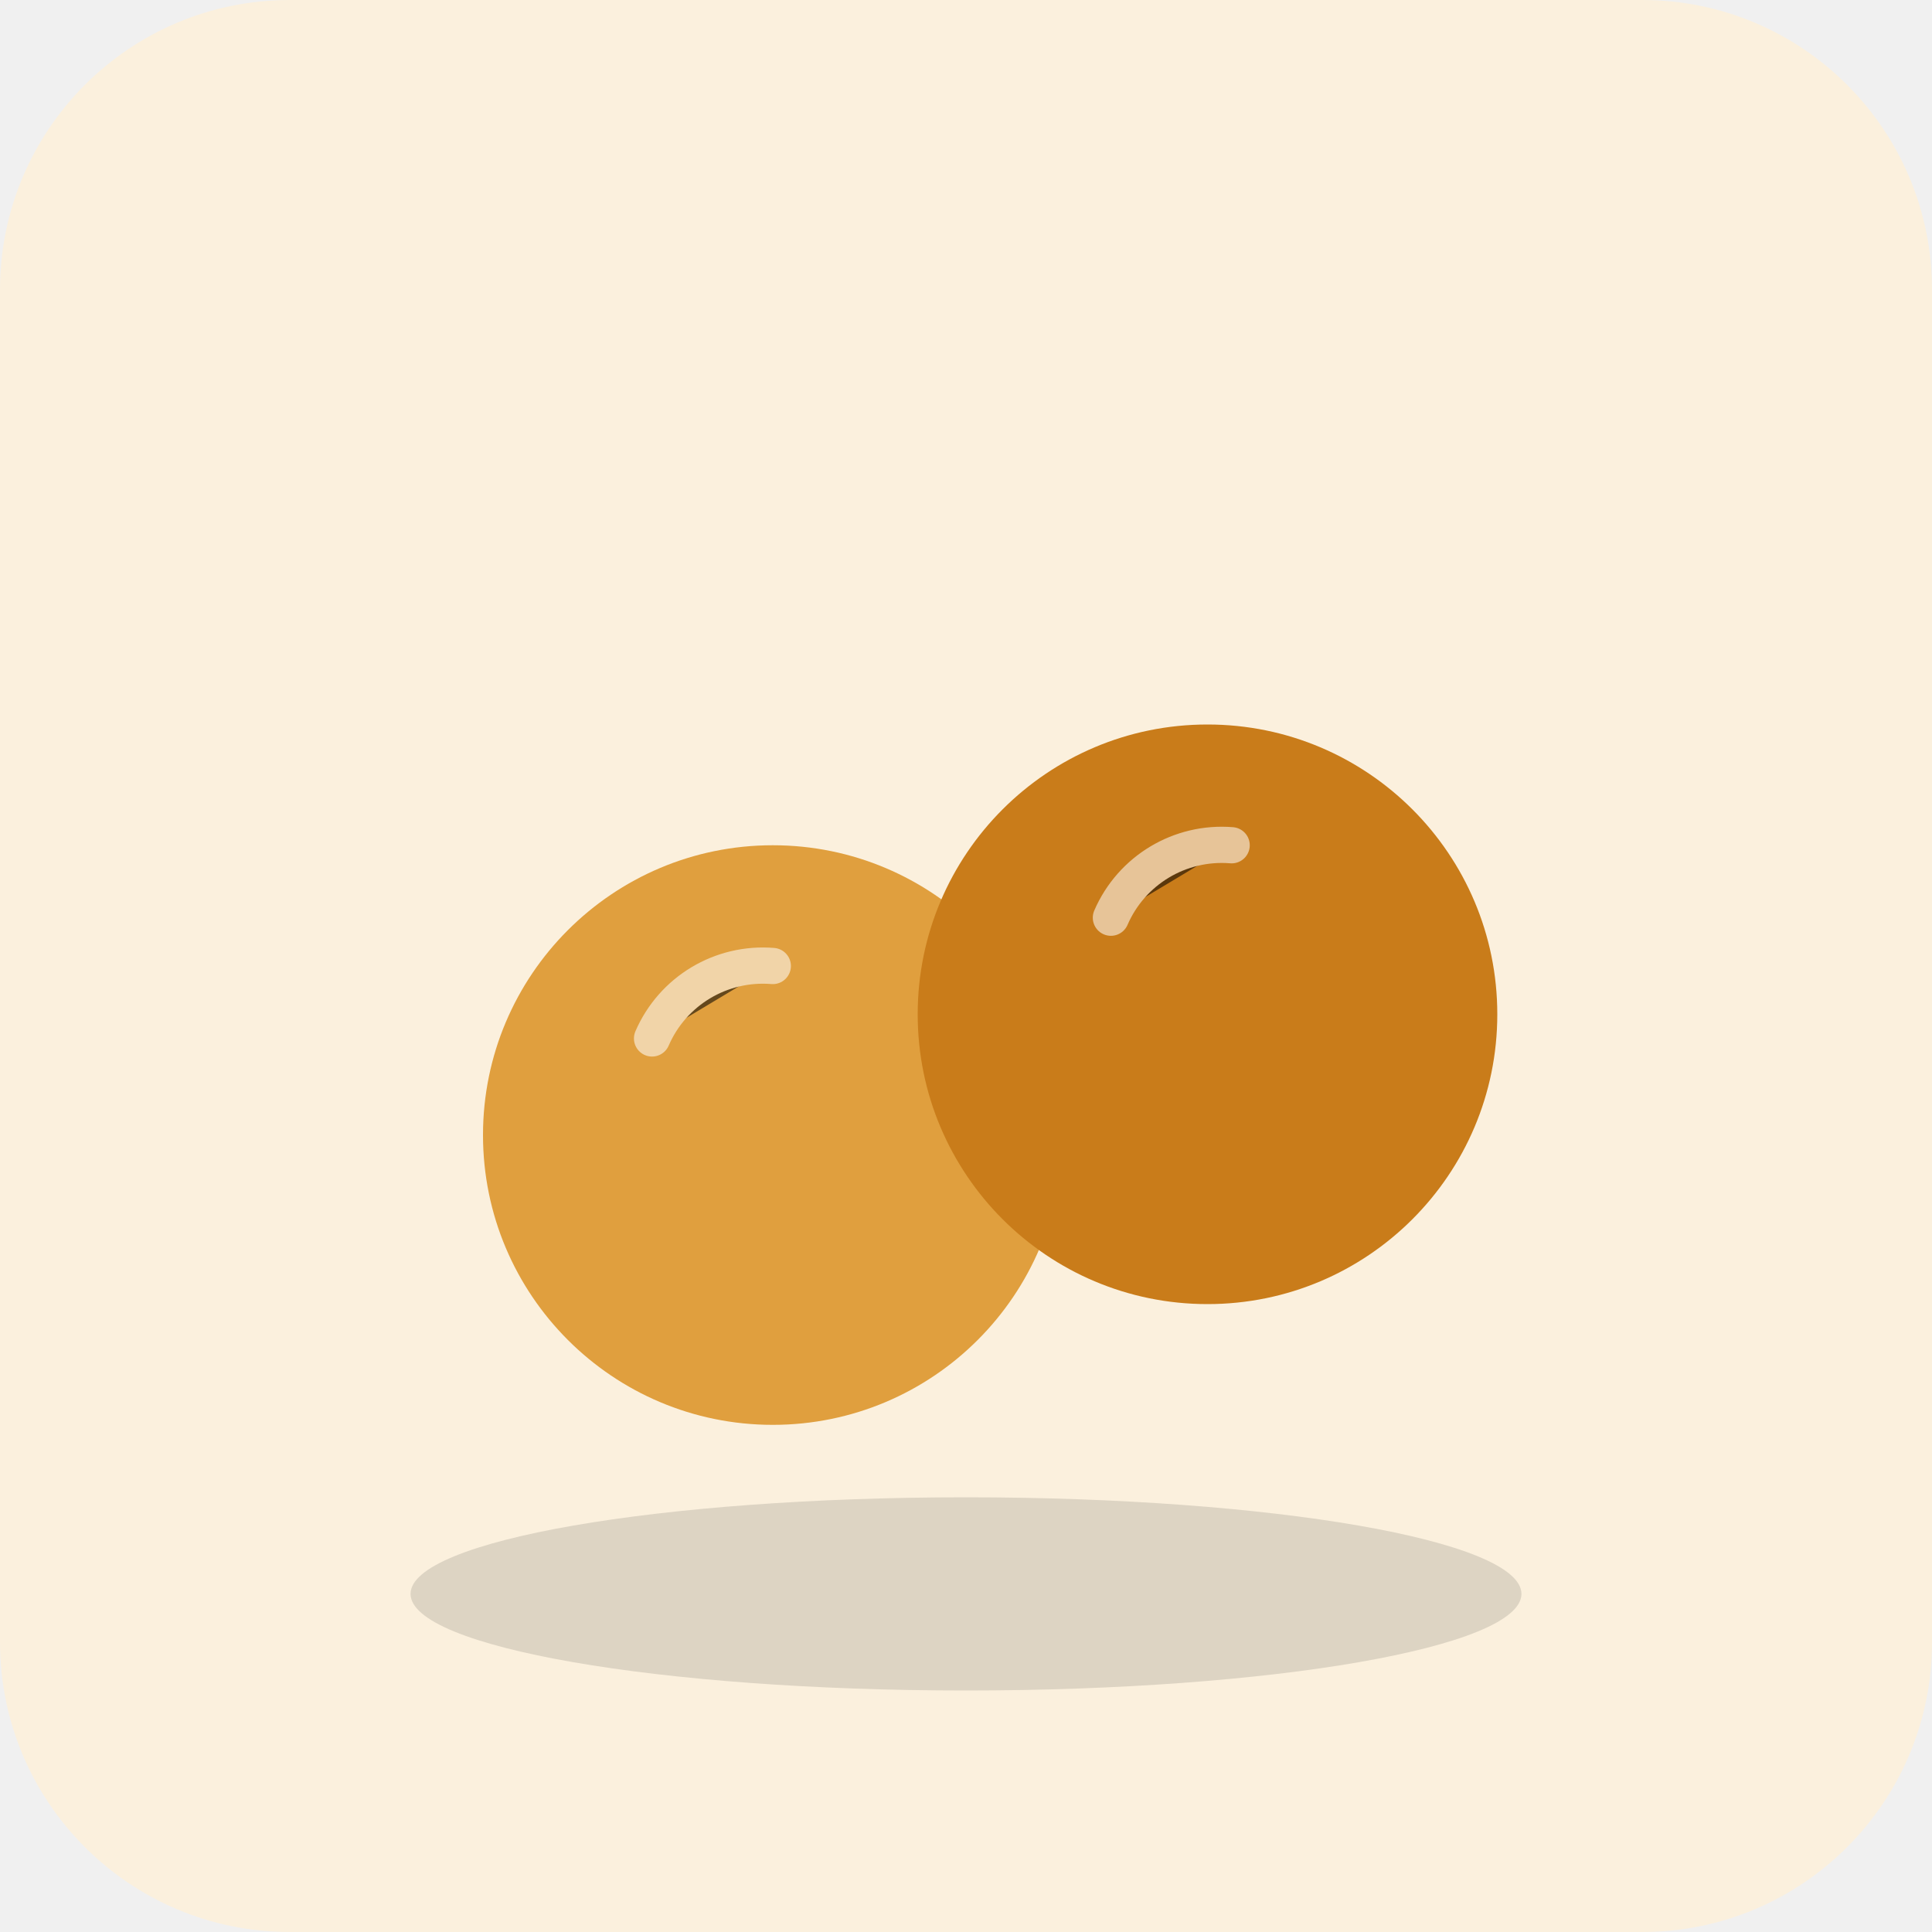
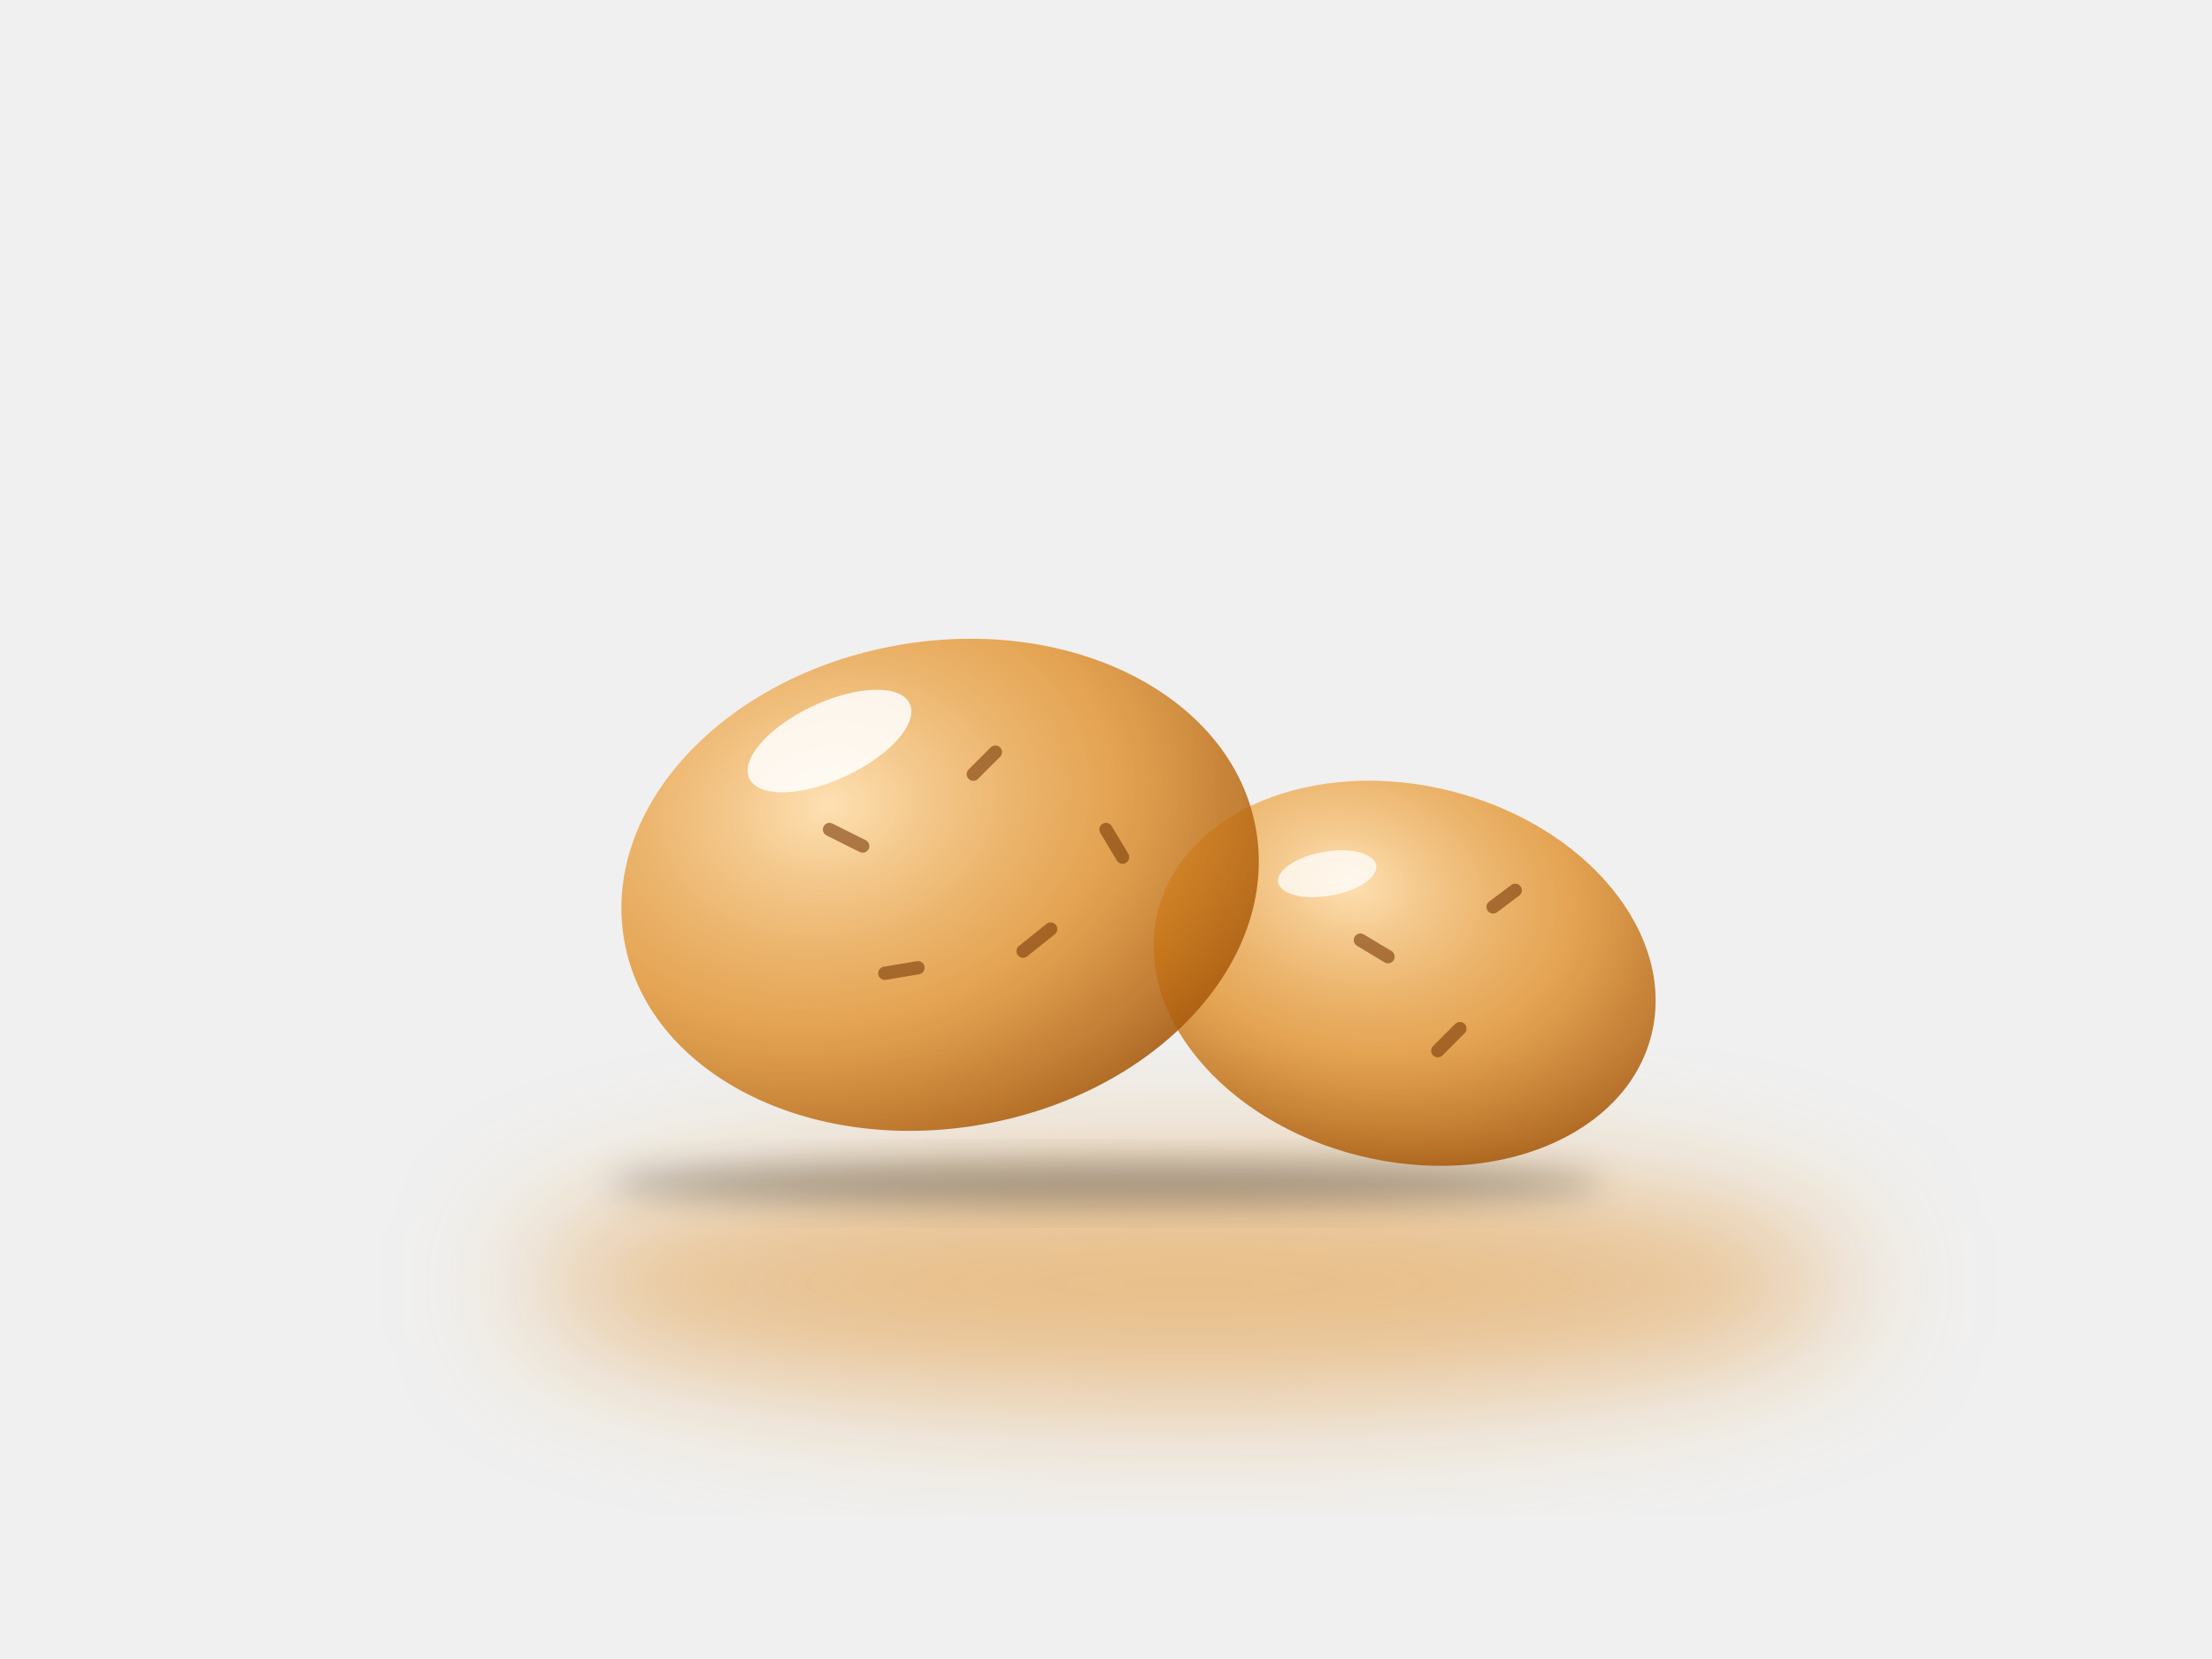
- <svg xmlns="http://www.w3.org/2000/svg" viewBox="0 0 160 160" role="img">
-   <rect width="160" height="160" rx="24" fill="#fbf0dd" />
-   <ellipse cx="80" cy="132" rx="46" ry="8" fill="#000" opacity=".12" />
-   <circle cx="64" cy="94" r="24" fill="#e09f3e" />
-   <circle cx="100" cy="84" r="24" fill="#c97c1a" />
-   <path d="M54 86a10 10 0 0 1 10-6M92 76a10 10 0 0 1 10-6" stroke="#fff" stroke-width="3" stroke-linecap="round" opacity=".55" />
+ <svg xmlns="http://www.w3.org/2000/svg" viewBox="0 0 400 300" role="img">
+   <defs>
+     <radialGradient id="b" cx="35%" cy="30%" r="75%">
+       <stop offset="0" stop-color="#FFE0B0" stop-opacity=".95" />
+       <stop offset=".6" stop-color="#E08A1E" stop-opacity=".75" />
+       <stop offset="1" stop-color="#A85A0C" stop-opacity=".88" />
+     </radialGradient>
+     <filter id="g" x="-50%" y="-50%" width="200%" height="200%">
+       <feGaussianBlur stdDeviation="12" />
+     </filter>
+     <filter id="c" x="-50%" y="-50%" width="200%" height="200%">
+       <feGaussianBlur stdDeviation="3" />
+     </filter>
+   </defs>
+   <ellipse cx="215" cy="232" rx="120" ry="21" fill="#E08A1E" opacity=".5" filter="url(#g)" />
+   <ellipse cx="200" cy="214" rx="90" ry="4" fill="#000" opacity=".3" filter="url(#c)" />
+   <ellipse cx="254" cy="176" rx="46" ry="34" fill="url(#b)" transform="rotate(14 254 176)" />
+   <ellipse cx="170" cy="160" rx="58" ry="44" fill="url(#b)" transform="rotate(-10 170 160)" />
+   <g stroke="#7A3B08" stroke-width="2.4" stroke-linecap="round" opacity=".6">
+     <path d="M150 150 l6 3" />
+     <path d="M176 140 l4 -4" />
+     <path d="M190 168 l-5 4" />
+     <path d="M160 176 l6 -1" />
+     <path d="M200 150 l3 5" />
+     <path d="M246 170 l5 3" />
+     <path d="M264 186 l-4 4" />
+     <path d="M270 164 l4 -3" />
+   </g>
+   <ellipse cx="150" cy="134" rx="16" ry="7" fill="#fff" opacity=".85" transform="rotate(-25 150 134)" />
+   <ellipse cx="240" cy="158" rx="9" ry="4" fill="#fff" opacity=".75" transform="rotate(-10 240 158)" />
</svg>
